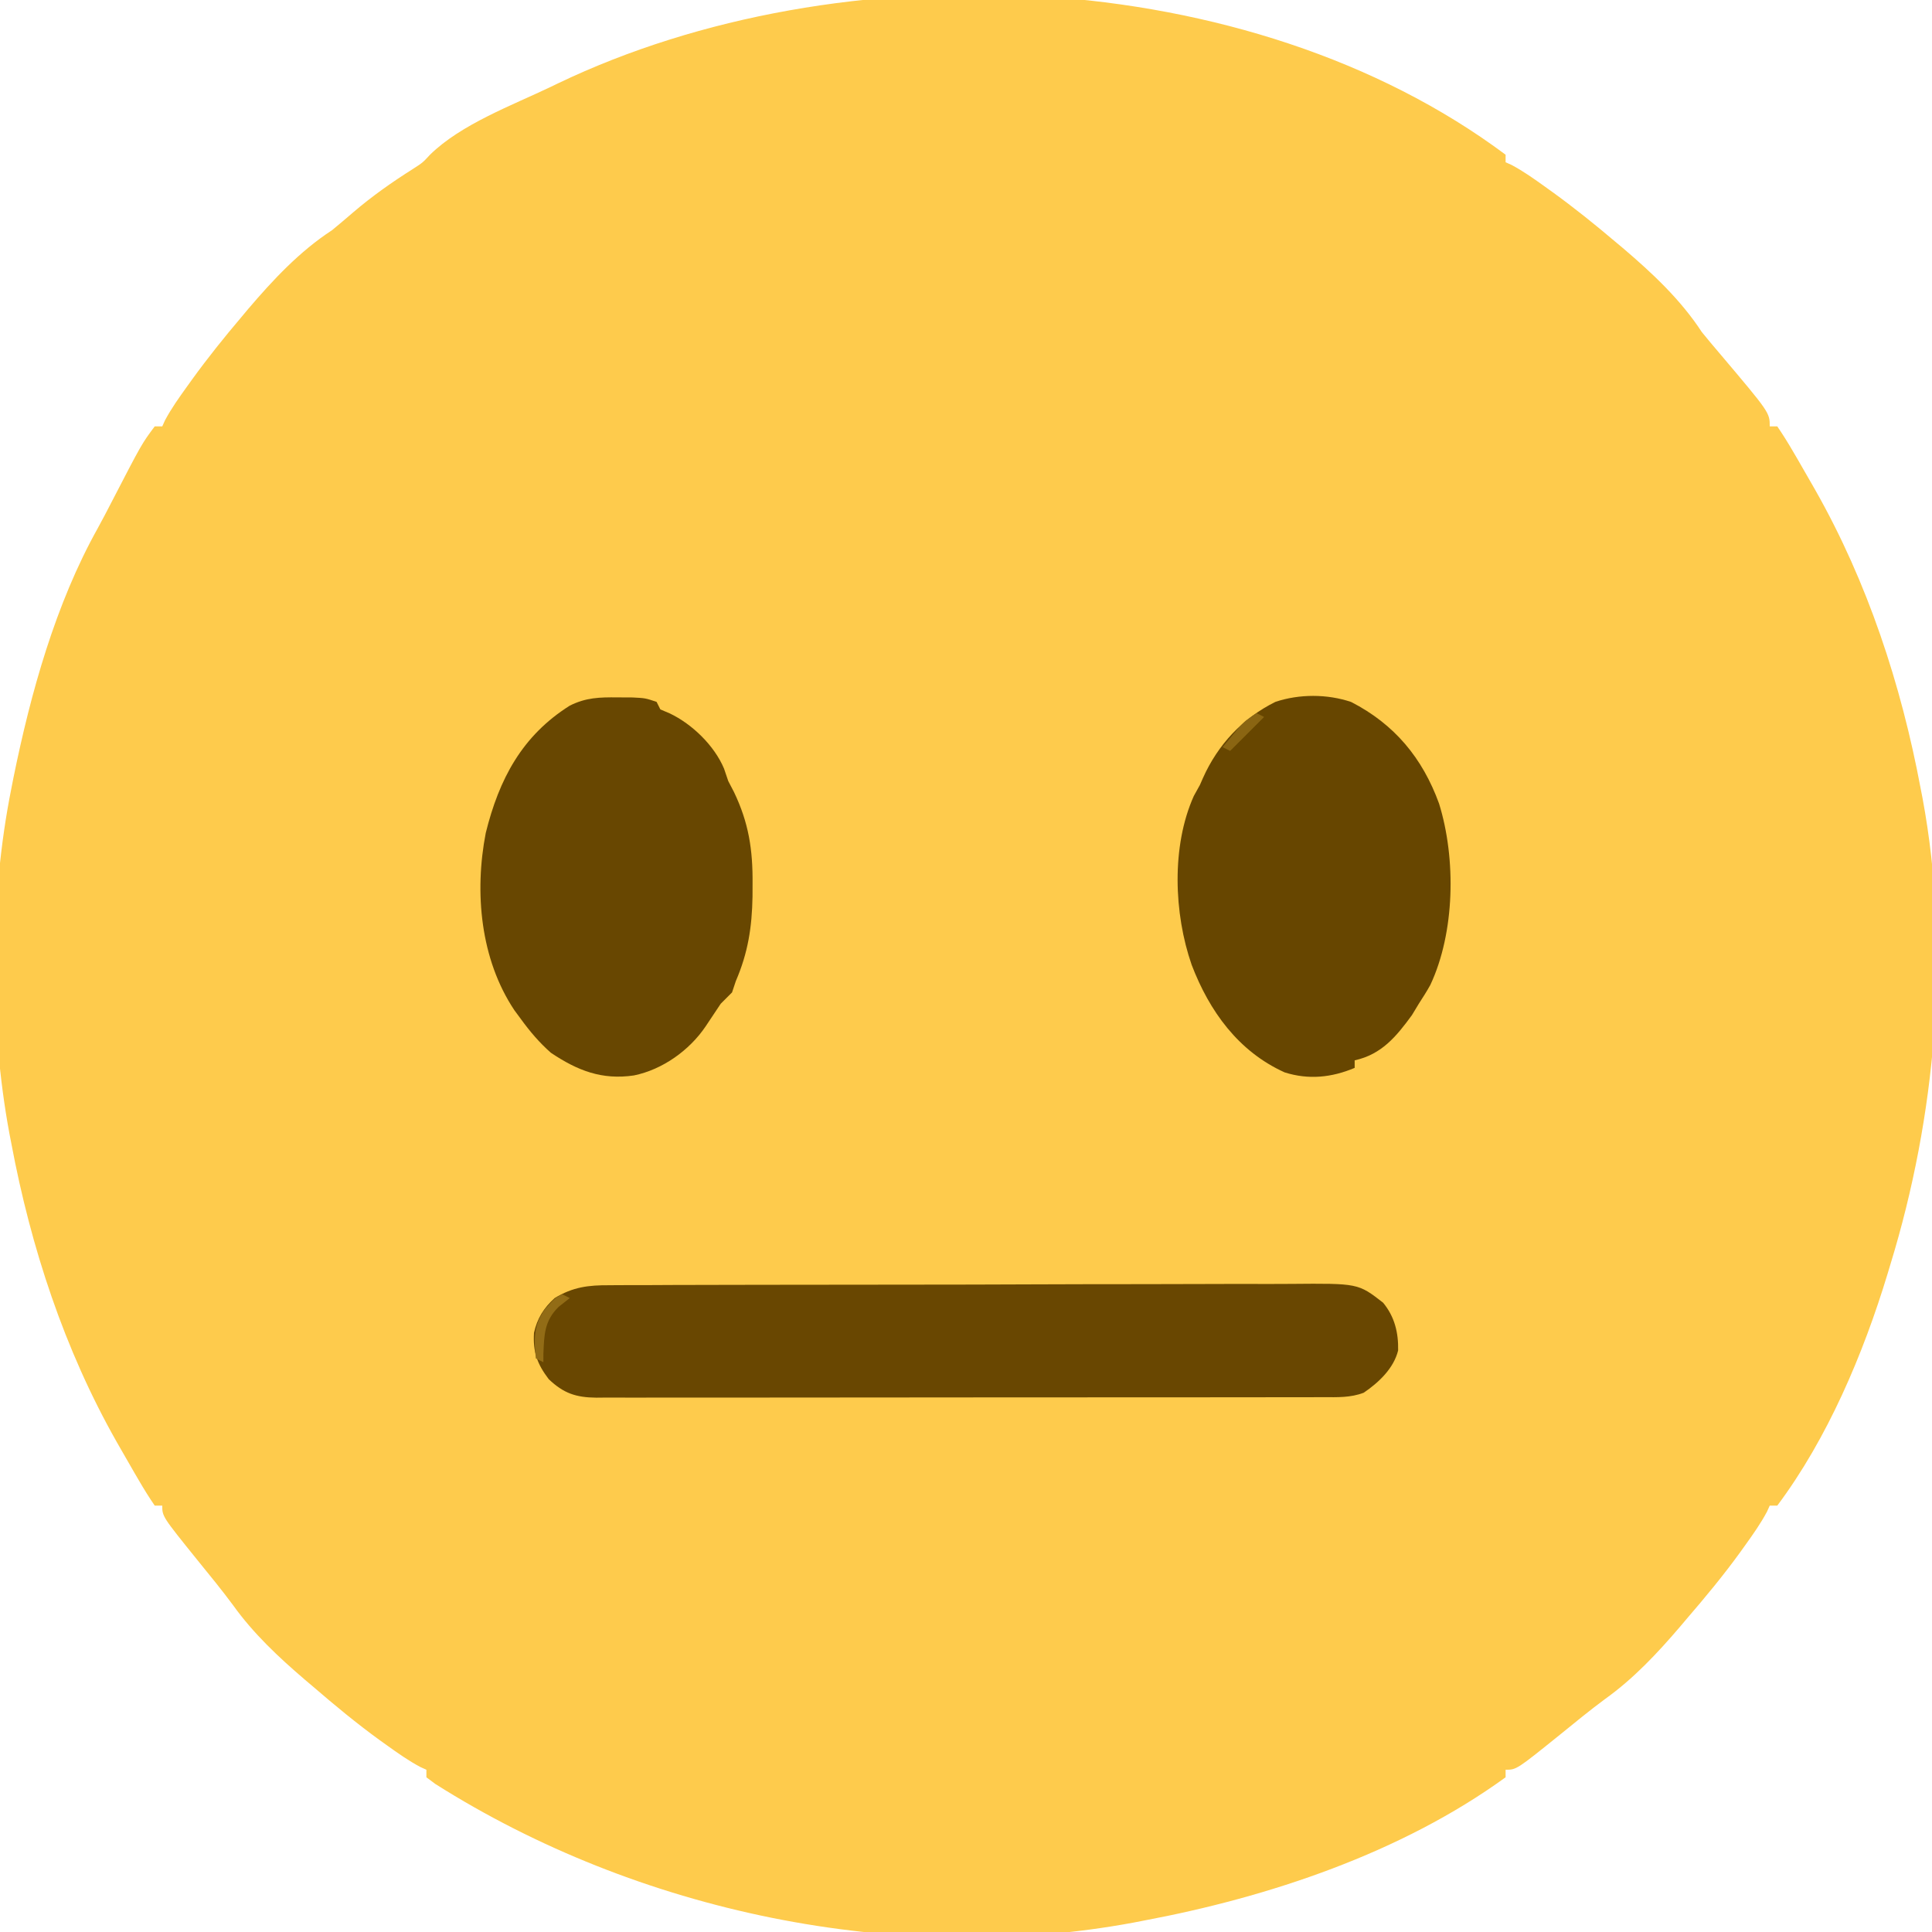
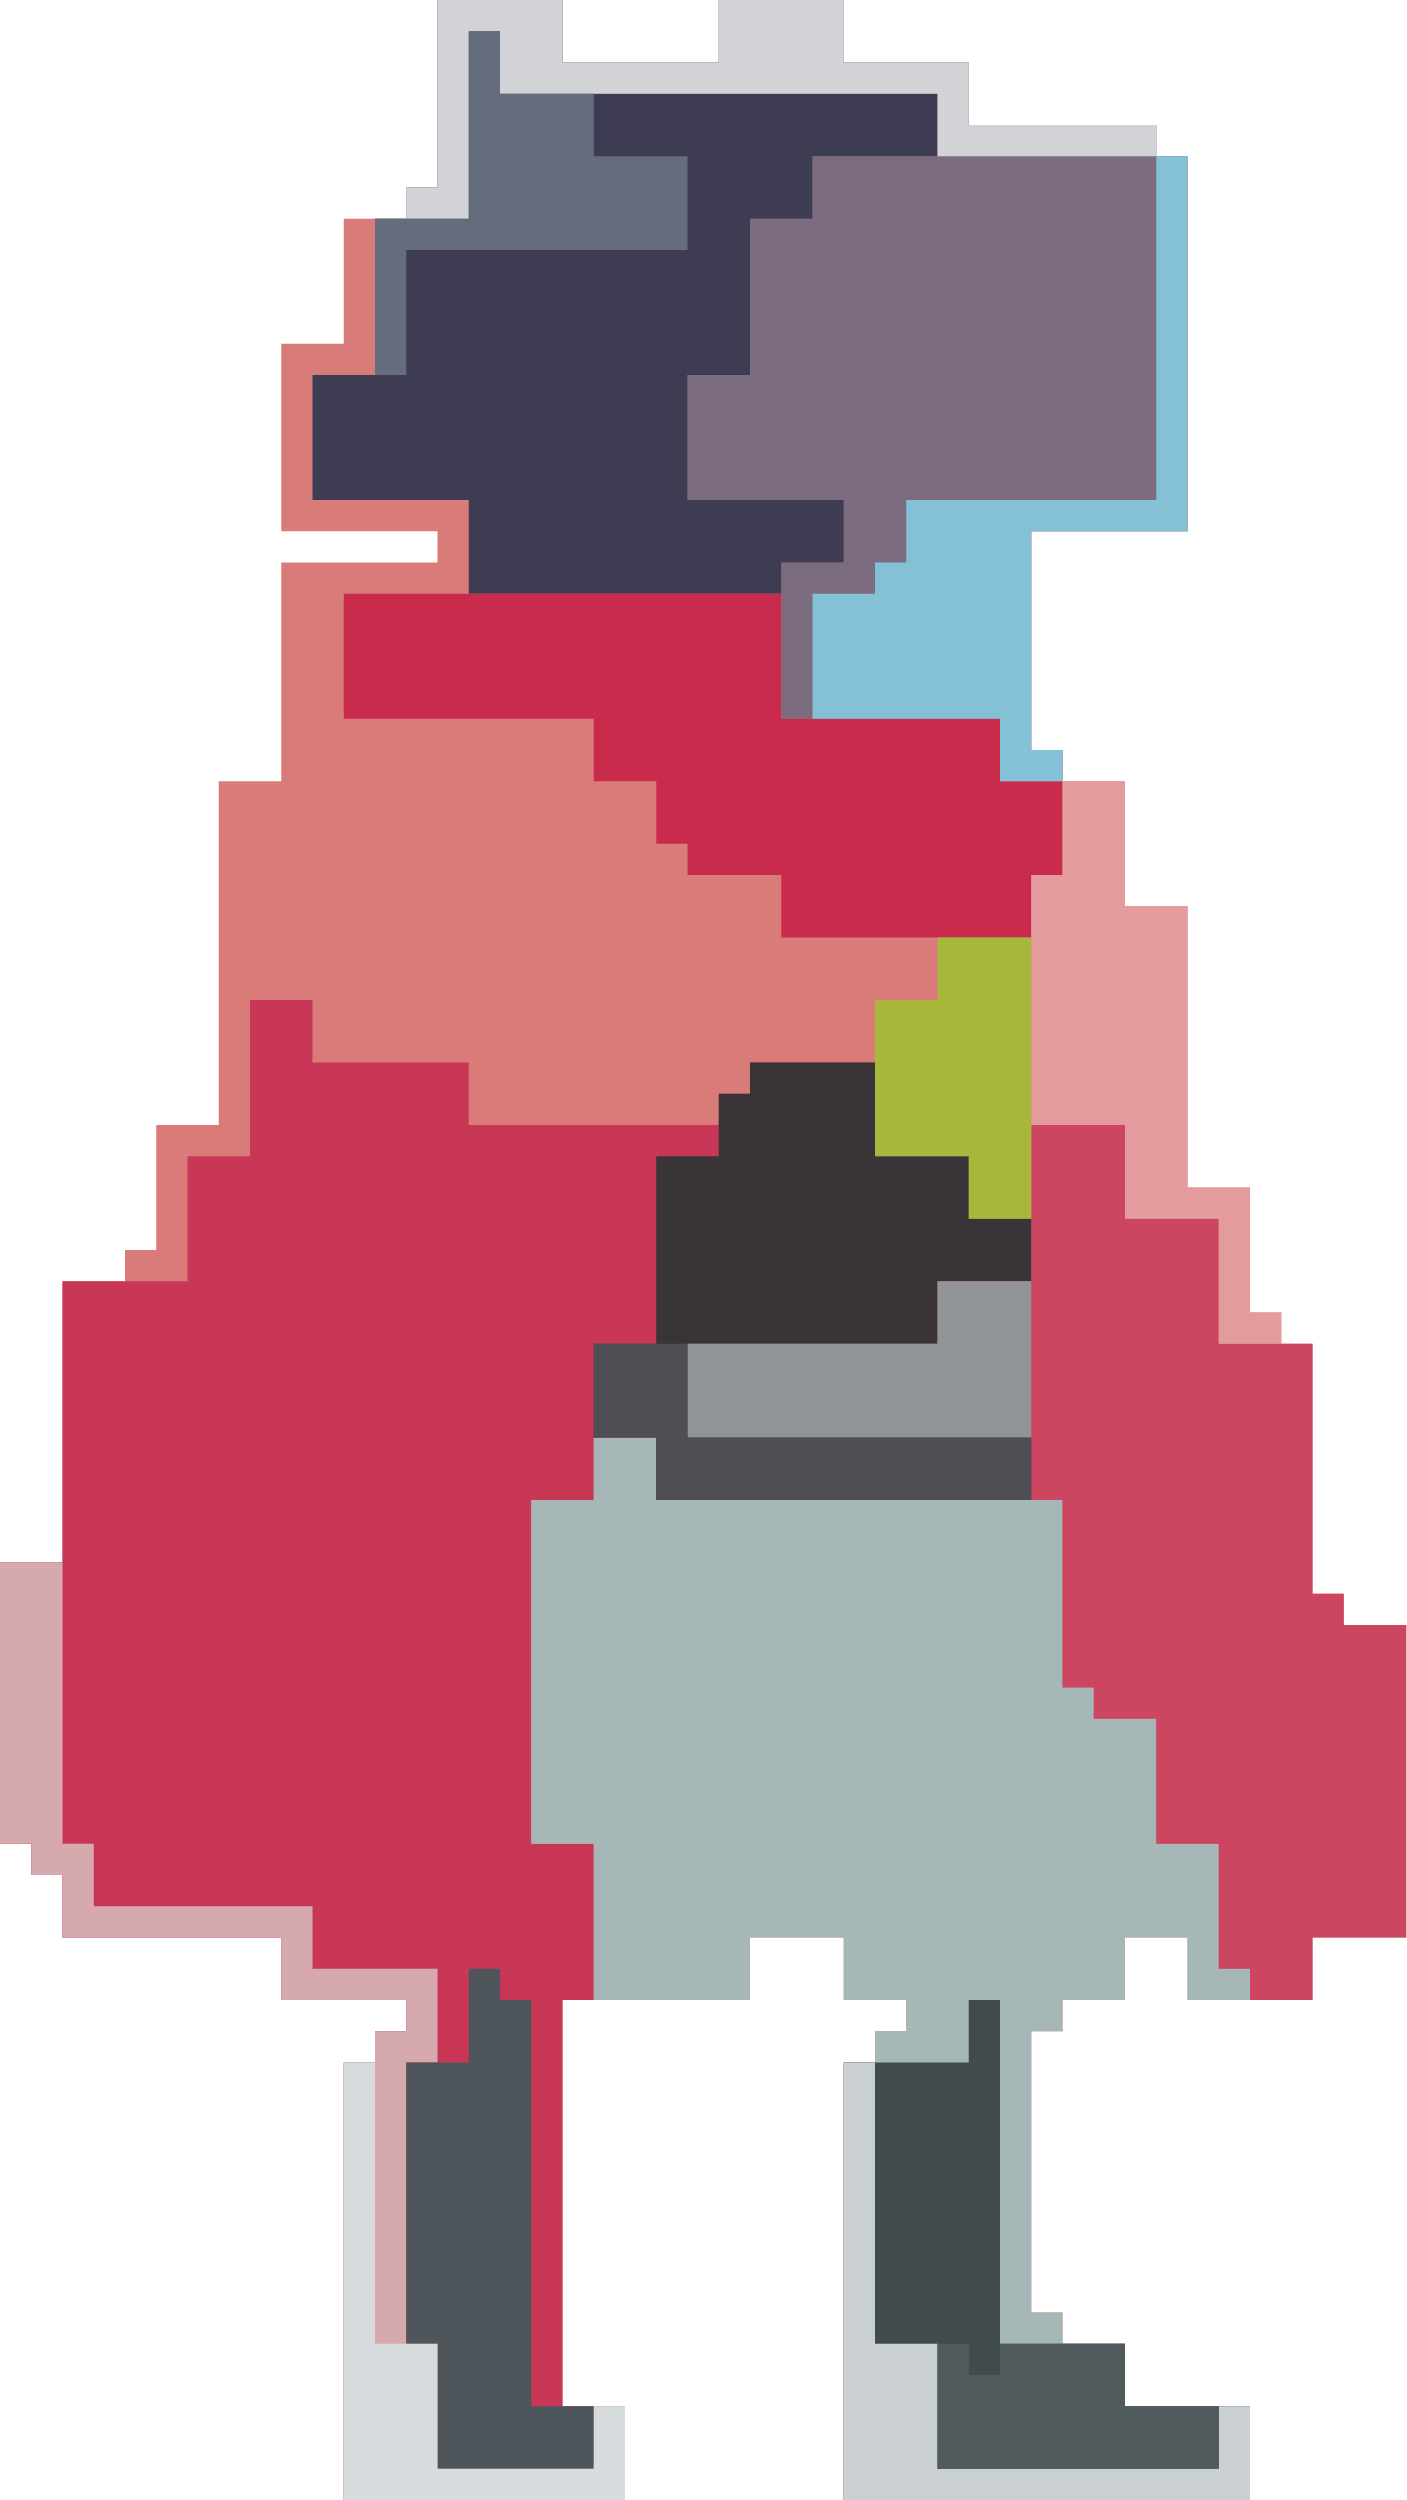
- <svg xmlns="http://www.w3.org/2000/svg" version="1.1" width="512" height="512">
-   <path d="M0 0 C0 0.66 0 1.32 0 2 C0.787 2.354 0.787 2.354 1.59 2.715 C4.766 4.409 7.646 6.465 10.562 8.562 C11.179 9.005 11.796 9.448 12.432 9.904 C18.147 14.041 23.619 18.436 29 23 C29.683 23.571 30.366 24.142 31.07 24.73 C38.889 31.394 46.37 38.377 52 47 C53.558 48.916 55.143 50.812 56.75 52.688 C70 68.355 70 68.355 70 72 C70.66 72 71.32 72 72 72 C73.477 74.16 74.815 76.303 76.125 78.562 C76.524 79.242 76.923 79.922 77.334 80.622 C78.568 82.741 79.787 84.869 81 87 C81.354 87.619 81.709 88.238 82.074 88.876 C95.929 113.305 104.842 140.456 110 168 C110.164 168.84 110.327 169.681 110.496 170.546 C118.01 210.981 113.969 254.974 102 294 C101.745 294.85 101.489 295.7 101.226 296.576 C94.8 317.777 85.322 340.198 72 358 C71.34 358 70.68 358 70 358 C69.644 358.789 69.644 358.789 69.281 359.594 C67.604 362.744 65.576 365.606 63.5 368.5 C63.06 369.114 62.62 369.729 62.167 370.362 C57.728 376.488 52.938 382.267 48 388 C47.384 388.728 46.768 389.457 46.133 390.207 C40.161 397.183 33.918 403.842 26.434 409.203 C22.368 412.205 18.468 415.417 14.542 418.599 C2.883 428 2.883 428 0 428 C0 428.66 0 429.32 0 430 C-27.668 450.065 -62.769 461.777 -96 468 C-96.84 468.164 -97.681 468.327 -98.546 468.496 C-161.298 480.157 -229.989 465.714 -283.641 431.766 C-284.809 430.892 -284.809 430.892 -286 430 C-286 429.34 -286 428.68 -286 428 C-286.789 427.644 -286.789 427.644 -287.594 427.281 C-290.744 425.604 -293.606 423.576 -296.5 421.5 C-297.114 421.06 -297.729 420.62 -298.362 420.167 C-304.488 415.728 -310.267 410.938 -316 406 C-316.728 405.384 -317.457 404.768 -318.207 404.133 C-325.183 398.161 -331.842 391.918 -337.203 384.434 C-340.205 380.368 -343.417 376.468 -346.599 372.542 C-356 360.883 -356 360.883 -356 358 C-356.66 358 -357.32 358 -358 358 C-359.477 355.84 -360.815 353.697 -362.125 351.438 C-362.524 350.758 -362.923 350.078 -363.334 349.378 C-364.568 347.259 -365.787 345.131 -367 343 C-367.354 342.381 -367.709 341.762 -368.074 341.124 C-381.929 316.695 -390.842 289.544 -396 262 C-396.164 261.16 -396.327 260.319 -396.496 259.454 C-401.864 230.568 -401.776 196.806 -396 168 C-395.812 167.041 -395.624 166.083 -395.43 165.095 C-390.877 142.684 -384.288 119.013 -373.08 98.96 C-371.819 96.672 -370.62 94.357 -369.422 92.035 C-361.426 76.583 -361.426 76.583 -358 72 C-357.34 72 -356.68 72 -356 72 C-355.764 71.475 -355.528 70.951 -355.285 70.41 C-353.591 67.234 -351.535 64.354 -349.438 61.438 C-348.995 60.821 -348.552 60.204 -348.096 59.568 C-343.959 53.853 -339.564 48.381 -335 43 C-334.429 42.317 -333.858 41.634 -333.27 40.93 C-326.604 33.109 -319.621 25.636 -311 20 C-309.106 18.44 -307.231 16.856 -305.375 15.25 C-300.36 10.971 -295.173 7.314 -289.594 3.789 C-286.985 2.111 -286.985 2.111 -285.047 0.008 C-276.797 -8.085 -263.378 -13.039 -253 -18 C-252.385 -18.298 -251.77 -18.595 -251.136 -18.902 C-176.078 -54.857 -68.012 -50.757 0 0 Z " fill="#FECB4C" transform="translate(399,41)" />
-   <path d="M0 0 C1.26 -0.01 1.26 -0.01 2.545 -0.021 C5.353 -0.04 8.16 -0.037 10.967 -0.035 C12.983 -0.044 14.999 -0.054 17.014 -0.065 C22.486 -0.092 27.957 -0.099 33.428 -0.101 C36.848 -0.103 40.267 -0.109 43.687 -0.117 C55.621 -0.145 67.555 -0.157 79.489 -0.155 C90.607 -0.153 101.724 -0.185 112.842 -0.232 C122.393 -0.271 131.944 -0.287 141.495 -0.285 C147.197 -0.285 152.898 -0.293 158.6 -0.325 C163.964 -0.354 169.327 -0.354 174.692 -0.332 C176.657 -0.329 178.622 -0.336 180.587 -0.354 C198.448 -0.509 198.448 -0.509 205.052 4.626 C208.089 8.303 209.137 12.522 209.038 17.272 C207.876 22.035 203.883 25.795 199.917 28.489 C196.395 29.828 192.929 29.68 189.213 29.662 C188.367 29.666 187.522 29.669 186.651 29.673 C183.815 29.684 180.978 29.68 178.142 29.676 C176.11 29.68 174.078 29.685 172.046 29.691 C166.524 29.705 161.001 29.705 155.478 29.703 C150.871 29.702 146.263 29.707 141.656 29.711 C130.788 29.722 119.92 29.723 109.051 29.717 C97.833 29.711 86.614 29.723 75.395 29.744 C65.769 29.762 56.142 29.768 46.516 29.765 C40.764 29.763 35.012 29.766 29.26 29.779 C23.852 29.792 18.444 29.79 13.036 29.777 C11.05 29.775 9.064 29.777 7.077 29.786 C4.368 29.796 1.66 29.788 -1.049 29.775 C-2.231 29.786 -2.231 29.786 -3.437 29.798 C-8.874 29.744 -12.143 28.63 -16.064 24.893 C-19.113 20.886 -20.277 17.68 -19.966 12.612 C-19.136 8.825 -17.356 5.982 -14.482 3.401 C-9.65 0.457 -5.533 -0.033 0 0 Z " fill="#694701" transform="translate(161.4815,340.5989)" />
-   <path d="M0 0 C1.312 0.006 2.625 0.013 3.977 0.02 C7.375 0.188 7.375 0.188 10.375 1.188 C10.87 2.178 10.87 2.178 11.375 3.188 C12.2 3.538 13.025 3.889 13.875 4.25 C19.826 7.089 25.682 12.773 28.25 18.875 C28.621 19.968 28.992 21.061 29.375 22.188 C29.87 23.136 30.365 24.085 30.875 25.062 C34.799 33.238 35.895 40.377 35.812 49.438 C35.809 50.54 35.805 51.642 35.801 52.778 C35.657 60.907 34.612 67.673 31.375 75.188 C30.88 76.672 30.88 76.672 30.375 78.188 C29.375 79.188 28.375 80.188 27.375 81.188 C26.032 83.181 24.699 85.181 23.375 87.188 C19.084 93.545 11.939 98.644 4.375 100.188 C-4.123 101.443 -10.573 98.911 -17.625 94.188 C-20.726 91.456 -23.2 88.526 -25.625 85.188 C-26.179 84.437 -26.734 83.687 -27.305 82.914 C-36.333 69.394 -37.947 51.655 -34.895 35.93 C-31.357 21.636 -25.283 10.157 -12.625 2.188 C-8.355 0.045 -4.746 -0.051 0 0 Z " fill="#684701" transform="translate(163.625,184.8125)" />
-   <path d="M0 0 C11.501 5.889 18.93 14.88 23.308 26.915 C27.867 41.578 27.52 61.099 21.004 74.992 C20.062 76.698 19.008 78.341 17.949 79.977 C17.351 80.967 16.753 81.957 16.137 82.977 C11.984 88.671 8.092 93.409 0.949 94.977 C0.949 95.637 0.949 96.297 0.949 96.977 C-5.155 99.547 -11.252 100.175 -17.602 98.172 C-29.85 92.648 -37.555 81.954 -42.243 69.686 C-46.972 56.115 -47.651 38.222 -41.676 24.914 C-41.14 23.945 -40.603 22.975 -40.051 21.977 C-39.787 21.373 -39.522 20.77 -39.25 20.148 C-35.291 11.289 -28.758 4.301 -20.051 -0.023 C-13.698 -2.141 -6.343 -2.128 0 0 Z " fill="#674600" transform="translate(358.0508,186.0234)" />
-   <path d="M0 0 C0.66 0.33 1.32 0.66 2 1 C1.031 1.763 0.061 2.526 -0.938 3.312 C-4.731 7.017 -4.788 10.692 -4.992 15.805 C-4.995 16.529 -4.997 17.254 -5 18 C-5.66 17.67 -6.32 17.34 -7 17 C-7.511 11.989 -7.619 8.223 -4.625 4 C-2 1 -2 1 0 0 Z " fill="#926C16" transform="translate(149,343)" />
-   <path d="M0 0 C0.66 0.33 1.32 0.66 2 1 C-0.97 3.97 -3.94 6.94 -7 10 C-7.66 9.67 -8.32 9.34 -9 9 C-8.067 7.871 -7.129 6.747 -6.188 5.625 C-5.665 4.999 -5.143 4.372 -4.605 3.727 C-3 2 -3 2 0 0 Z " fill="#8A6512" transform="translate(333,189)" />
+ <svg xmlns="http://www.w3.org/2000/svg" version="1.1" viewBox="254 160 45 80">
+   <path d="M0,0 L4,0 L4,2 L9,2 L9,0 L13,0 L13,2 L17,2 L17,4 L23,4 L23,5 L24,5 L24,17 L19,17 L19,24 L20,24 L20,25 L22,25 L22,29 L24,29 L24,38 L26,38 L26,42 L27,42 L27,43 L28,43 L28,51 L29,51 L29,52 L31,52 L31,62 L28,62 L28,64 L24,64 L24,62 L22,62 L22,64 L20,64 L20,65 L19,65 L19,74 L20,74 L20,75 L22,75 L22,77 L26,77 L26,80 L13,80 L13,66 L14,66 L14,65 L15,65 L15,64 L13,64 L13,62 L10,62 L10,64 L4,64 L4,77 L6,77 L6,80 L-3,80 L-3,66 L-2,66 L-2,65 L-1,65 L-1,64 L-5,64 L-5,62 L-12,62 L-12,60 L-13,60 L-13,59 L-14,59 L-14,50 L-12,50 L-12,41 L-10,41 L-10,40 L-9,40 L-9,36 L-7,36 L-7,25 L-5,25 L-5,18 L0,18 L0,17 L-5,17 L-5,11 L-3,11 L-3,7 L-1,7 L-1,6 L0,6 Z " fill="#D97C79" transform="translate(268,160)" />
+   <path d="M0,0 L2,0 L2,2 L7,2 L7,4 L15,4 L15,3 L16,3 L16,2 L20,2 L20,5 L23,5 L23,7 L25,7 L25,9 L22,9 L22,11 L14,11 L14,14 L25,14 L25,16 L13,16 L13,14 L11,14 L11,16 L9,16 L9,27 L11,27 L11,32 L10,32 L10,45 L12,45 L12,48 L3,48 L3,34 L4,34 L4,33 L5,33 L5,32 L1,32 L1,30 L-6,30 L-6,28 L-7,28 L-7,27 L-8,27 L-8,18 L-6,18 L-6,9 L-2,9 L-2,5 L0,5 Z " fill="#C83856" transform="translate(262,192)" />
+   <path d="M0,0 L2,0 L2,2 L15,2 L15,8 L16,8 L16,9 L18,9 L18,13 L20,13 L20,17 L21,17 L21,18 L19,18 L19,16 L17,16 L17,18 L15,18 L15,19 L14,19 L14,28 L15,28 L15,29 L17,29 L17,31 L21,31 L21,34 L8,34 L8,20 L9,20 L9,19 L10,19 L10,18 L8,18 L8,16 L5,16 L5,18 L0,18 L0,13 L-2,13 L-2,2 L0,2 Z " fill="#A6B7B8" transform="translate(273,206)" />
+   <path d="M0,0 L4,0 L4,2 L9,2 L9,0 L13,0 L13,2 L17,2 L17,4 L23,4 L23,5 L24,5 L24,17 L19,17 L19,24 L20,24 L20,25 L18,25 L18,23 L11,23 L11,18 L13,18 L13,16 L8,16 L8,12 L10,12 L10,7 L12,7 L12,5 L16,5 L16,3 L2,3 L2,1 L1,1 L1,7 L-1,7 L-1,6 L0,6 Z " fill="#7C6C7F" transform="translate(268,160)" />
+   <path d="M0,0 L3,0 L3,3 L6,3 L6,7 L9,7 L9,15 L10,15 L10,16 L12,16 L12,26 L9,26 L9,28 L7,28 L7,27 L6,27 L6,23 L4,23 L4,19 L2,19 L2,18 L1,18 L1,12 L0,12 L0,10 L-11,10 L-11,7 L-3,7 L-3,5 L0,5 Z " fill="#CC4662" transform="translate(287,196)" />
+   <path d="M0,0 L1,0 L1,2 L15,2 L15,4 L11,4 L11,6 L9,6 L9,11 L7,11 L7,15 L12,15 L12,17 L10,17 L10,18 L0,18 L0,15 L-5,15 L-5,11 L-3,11 L-3,6 L0,6 Z " fill="#3D3C52" transform="translate(269,161)" />
+   <path d="M0,0 L14,0 L14,4 L21,4 L21,6 L23,6 L23,9 L22,9 L22,11 L14,11 L14,9 L11,9 L11,8 L10,8 L10,6 L8,6 L8,4 L0,4 Z " fill="#C82B4B" transform="translate(265,179)" />
+   <path d="M0,0 L4,0 L4,3 L7,3 L7,5 L9,5 L9,7 L6,7 L6,9 L-2,9 L-2,12 L9,12 L9,14 L-3,14 L-3,12 L-5,12 L-5,9 L-3,9 L-3,3 L-1,3 L-1,1 L0,1 Z " fill="#383437" transform="translate(278,194)" />
+   <path d="M0,0 L1,0 L1,11 L5,11 L5,13 L9,13 L9,16 L-4,16 L-4,2 L0,2 Z " fill="#414B4D" transform="translate(285,224)" />
+   <path d="M0,0 L2,0 L2,9 L3,9 L3,11 L10,11 L10,13 L14,13 L14,16 L13,16 L13,25 L14,25 L14,29 L19,29 L19,27 L20,27 L20,30 L11,30 L11,16 L12,16 L12,15 L13,15 L13,14 L9,14 L9,12 L2,12 L2,10 L1,10 L1,9 L0,9 Z " fill="#D6A9AF" transform="translate(254,210)" />
+   <path d="M0,0 L1,0 L1,12 L-4,12 L-4,19 L-3,19 L-3,20 L-5,20 L-5,18 L-11,18 L-11,14 L-9,14 L-9,13 L-8,13 L-8,11 L0,11 Z " fill="#85C1D6" transform="translate(291,165)" />
+   <path d="M0,0 L1,0 L1,1 L2,1 L2,14 L4,14 L4,16 L-1,16 L-1,12 L-2,12 L-2,3 L0,3 Z " fill="#4F565B" transform="translate(269,223)" />
+   <path d="M0,0 L2,0 L2,4 L4,4 L4,13 L6,13 L6,17 L7,17 L7,18 L5,18 L5,14 L2,14 L2,11 L-1,11 L-1,3 L0,3 Z " fill="#E39B9D" transform="translate(288,185)" />
+   <path d="M0,0 L4,0 L4,2 L9,2 L9,0 L13,0 L13,2 L17,2 L17,4 L23,4 L23,5 L16,5 L16,3 L2,3 L2,1 L1,1 L1,7 L-1,7 L-1,6 L0,6 Z " fill="#D1D3D6" transform="translate(268,160)" />
+   <path d="M0,0 L3,0 L3,5 L-8,5 L-8,2 L0,2 Z " fill="#919597" transform="translate(284,201)" />
+   <path d="M0,0 L1,0 L1,2 L4,2 L4,4 L7,4 L7,7 L-2,7 L-2,11 L-3,11 L-3,6 L0,6 Z " fill="#656D7D" transform="translate(269,161)" />
+   <path d="M0,0 L1,0 L1,9 L3,9 L3,13 L12,13 L12,11 L13,11 L13,14 L0,14 Z " fill="#CAD0D1" transform="translate(281,226)" />
+   <path d="M0,0 L3,0 L3,9 L1,9 L1,7 L-2,7 L-2,2 L0,2 Z " fill="#A8B63C" transform="translate(284,190)" />
+   <path d="M0,0 L3,0 L3,3 L14,3 L14,5 L2,5 L2,3 L0,3 Z " fill="#4E4E54" transform="translate(273,203)" />
+   <path d="M0,0 L1,0 L1,9 L3,9 L3,13 L8,13 L8,11 L9,11 L9,14 L0,14 Z " fill="#D6DCDD" transform="translate(265,226)" />
+   <path d="M0,0 L1,0 L1,1 L2,1 L2,0 L6,0 L6,2 L9,2 L9,4 L0,4 Z " fill="#515B5D" transform="translate(284,235)" />
</svg>
